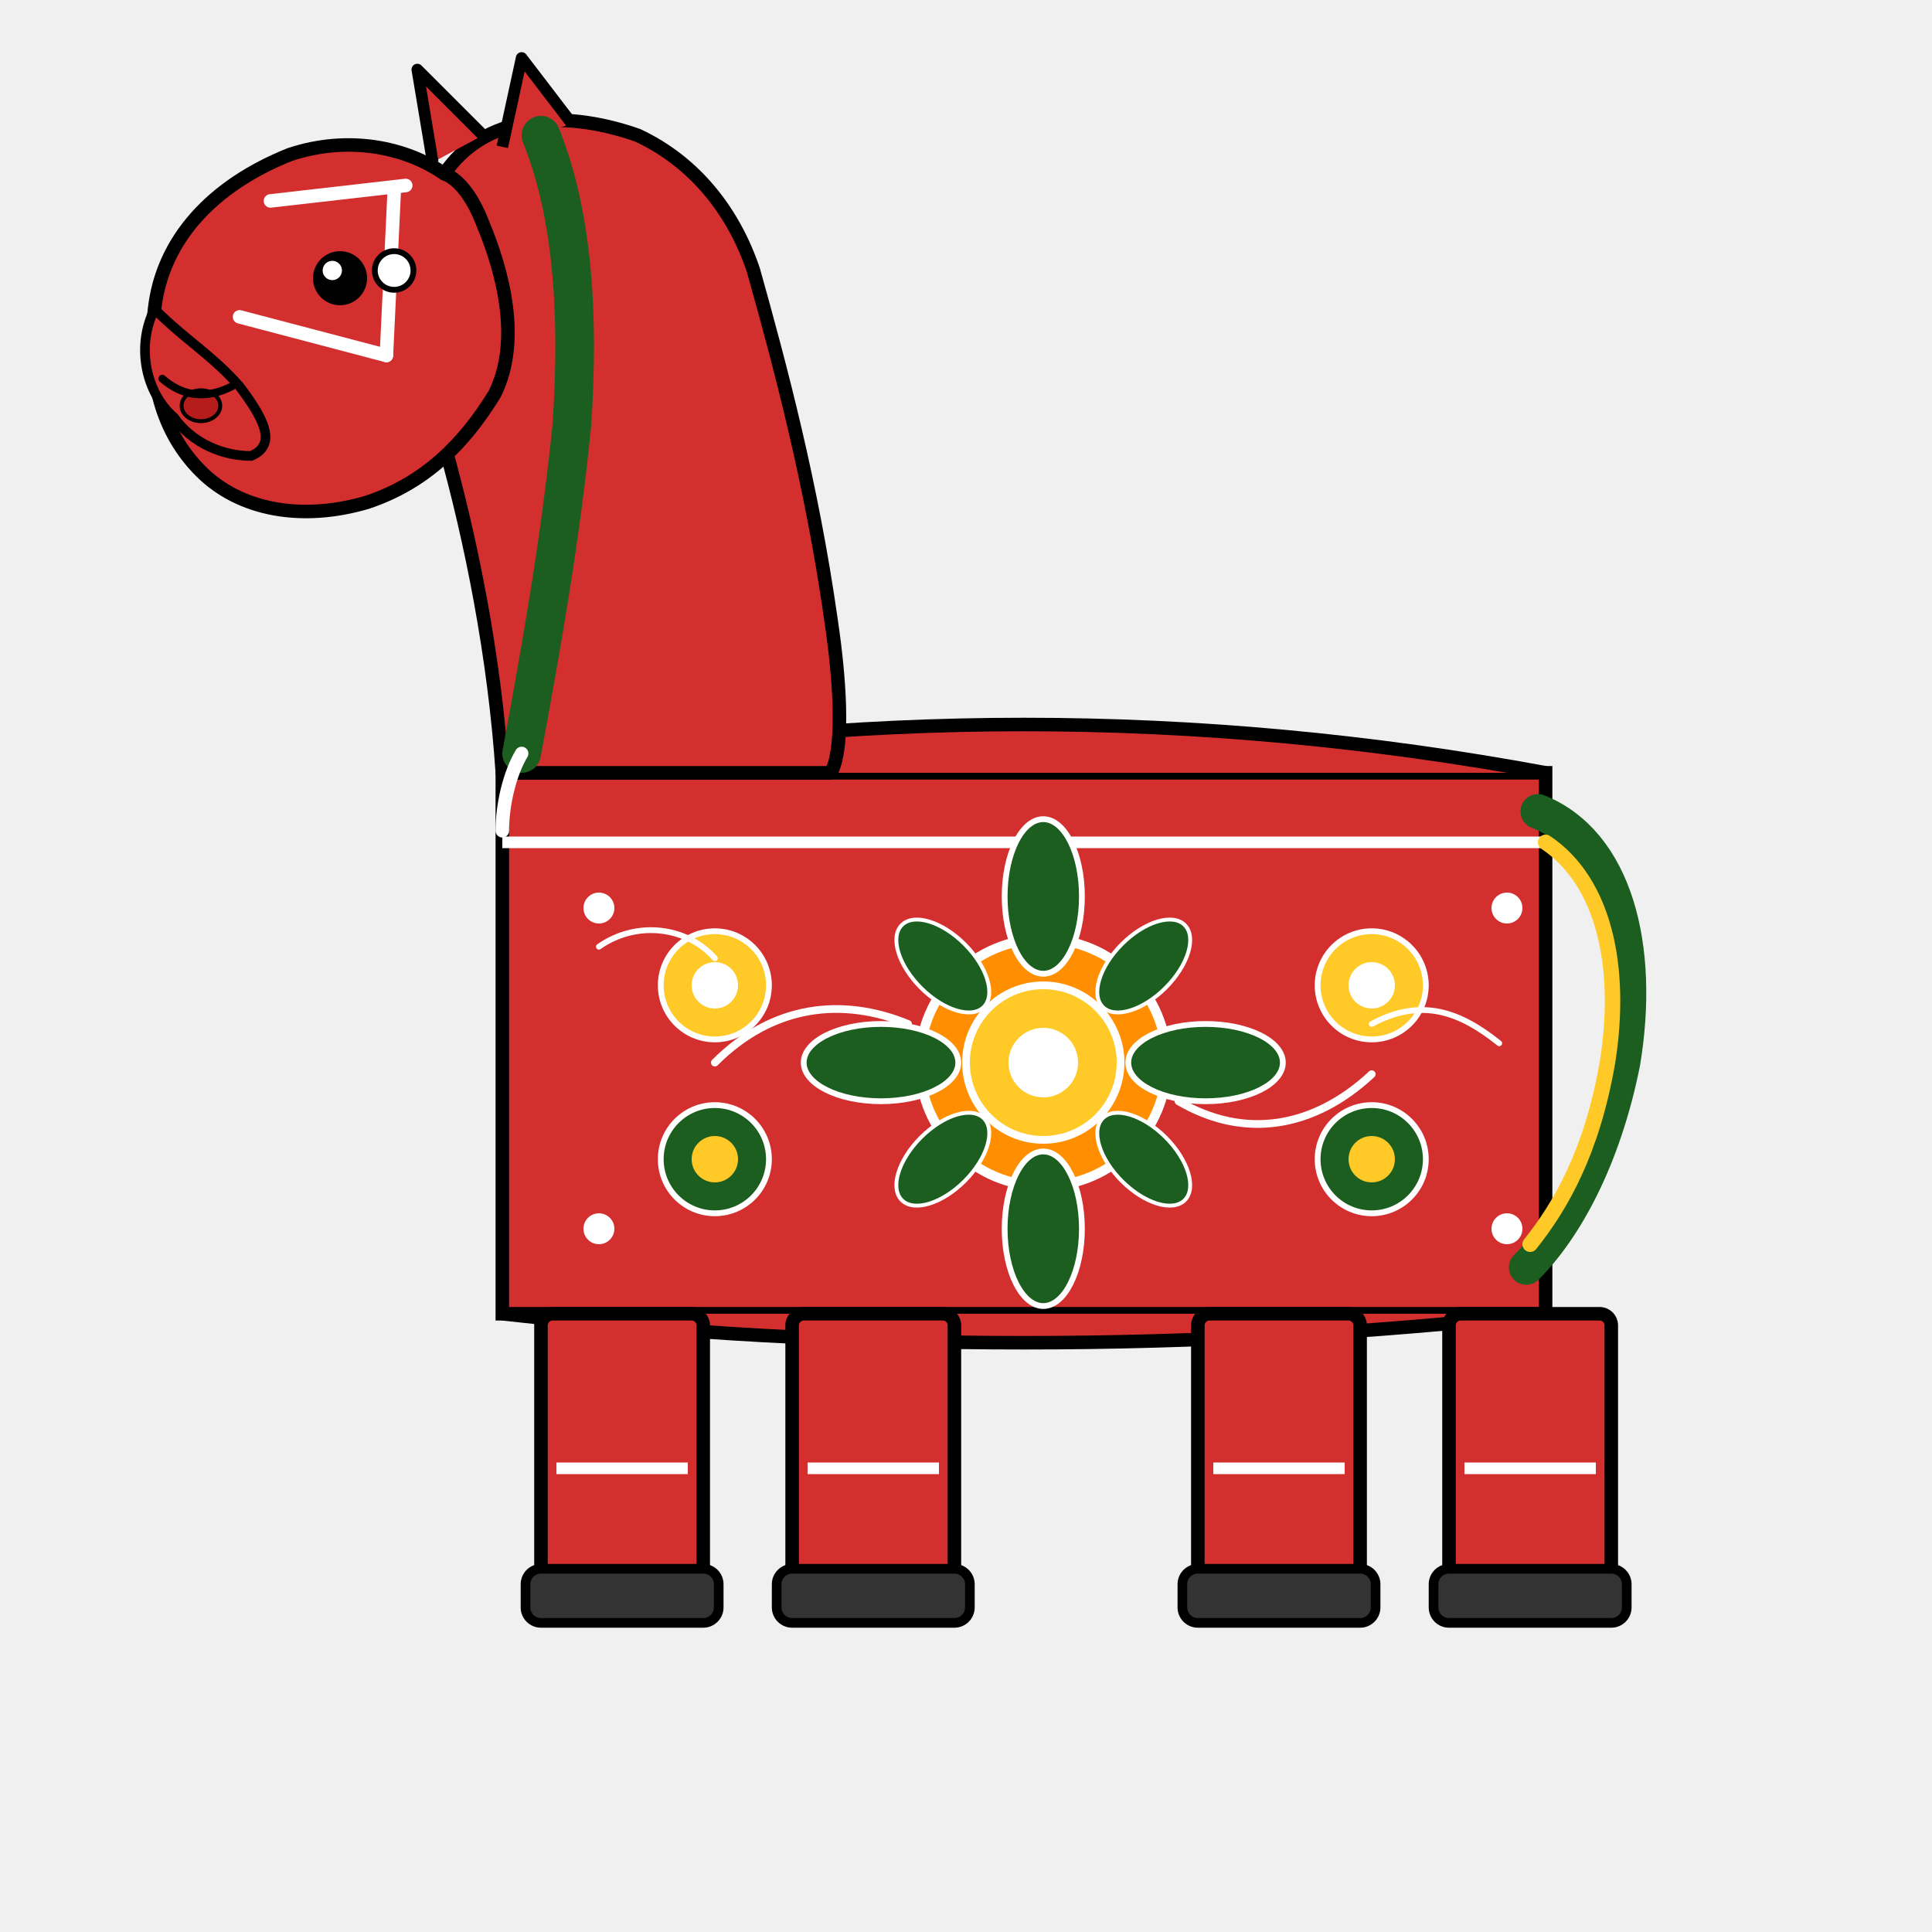
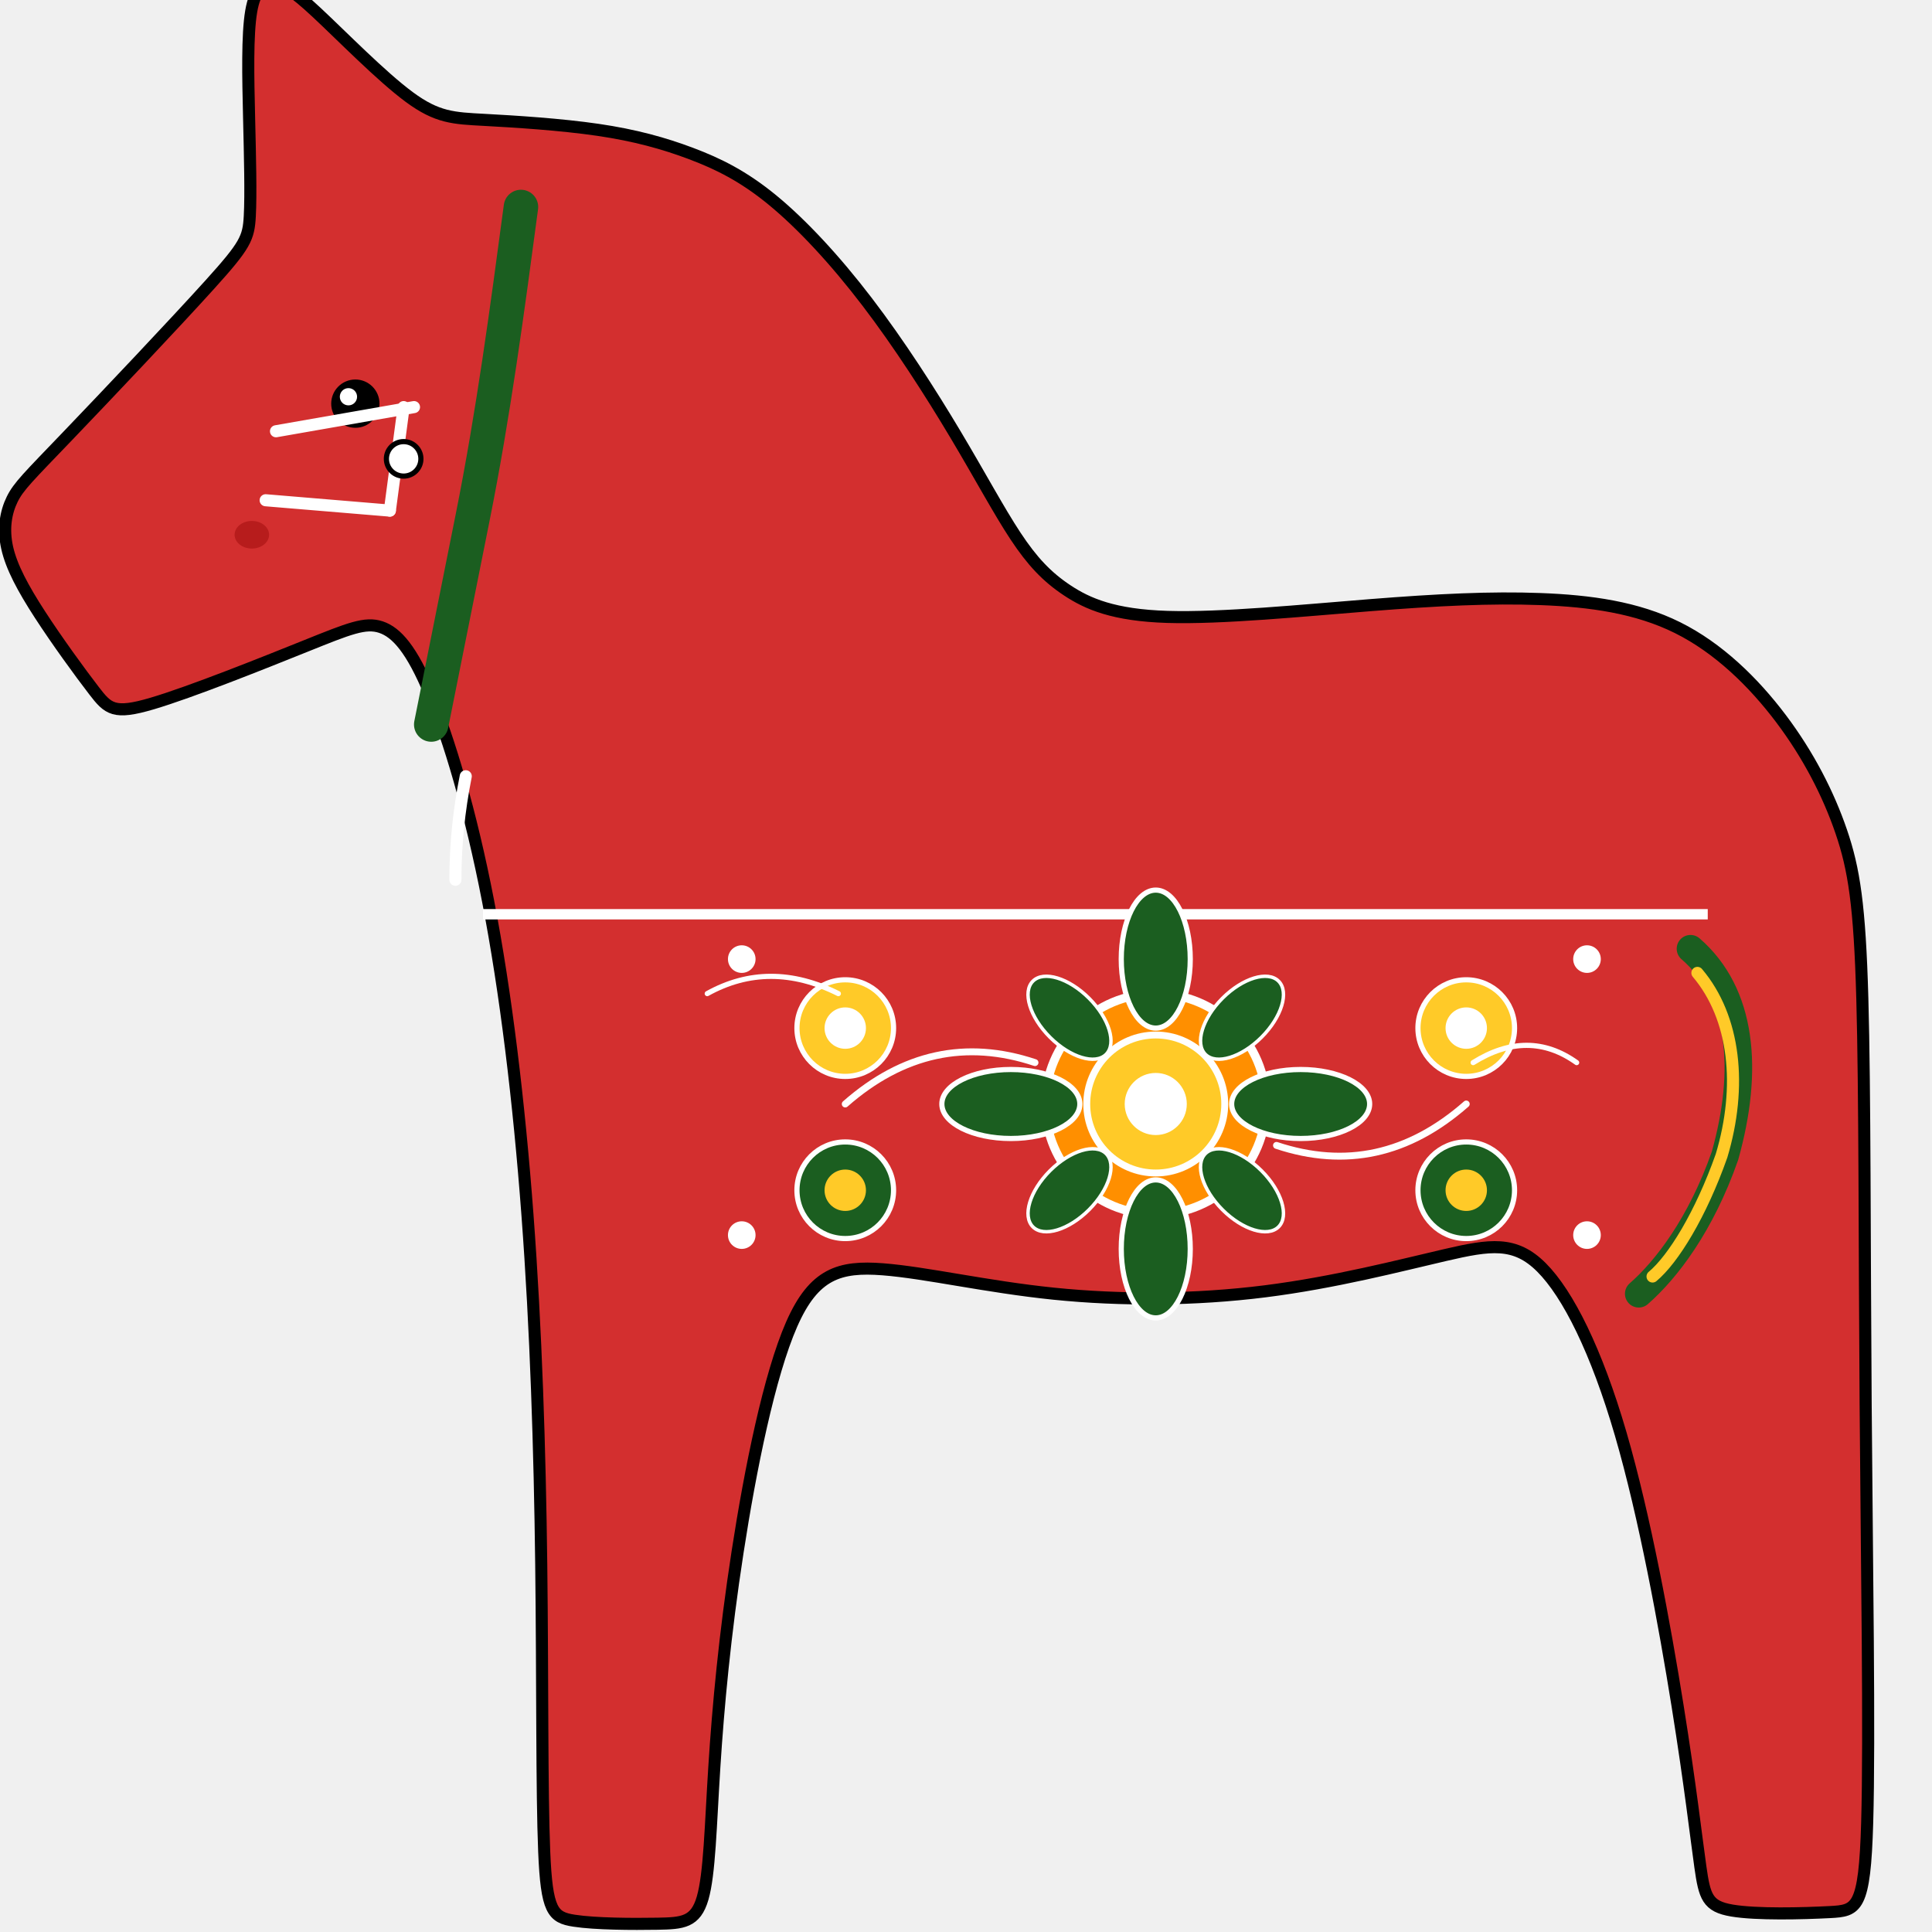
- <svg xmlns="http://www.w3.org/2000/svg" viewBox="0 0 500 500" width="500" height="500">
-   <path d="M130 200 L400 200 L400 340 L130 340 Z" fill="#D32F2F" stroke="#000" stroke-width="3.5" />
-   <path d="M130 200 Q265 175 400 200" fill="#D32F2F" stroke="#000" stroke-width="3.5" />
-   <path d="M130 340 Q265 355 400 340" fill="#D32F2F" stroke="#000" stroke-width="3.5" />
-   <path d="     M130 200     C128 170 122 140 115 115     C108 85 105 60 115 45     C125 30 145 28 165 35     C180 42 190 55 195 70     C202 95 210 125 215 160     C218 180 218 195 215 200     Z   " fill="#D32F2F" stroke="#000" stroke-width="3.5" stroke-linejoin="round" />
-   <path d="     M115 45     C105 38 90 35 75 40     C55 48 42 62 40 80     C38 98 42 112 52 122     C62 132 78 135 95 130     C110 125 120 115 128 102     C135 88 130 70 125 58     C122 50 118 46 115 45     Z   " fill="#D32F2F" stroke="#000" stroke-width="3.5" stroke-linejoin="round" />
-   <path d="M40 80 C35 90 38 102 45 108 C50 115 58 118 65 118 C72 115 68 108 62 100 C55 92 48 88 40 80" fill="#D32F2F" stroke="#000" stroke-width="2.5" />
-   <path d="M112 42 L108 18 L125 35" fill="#D32F2F" stroke="#000" stroke-width="3" stroke-linejoin="round" />
-   <path d="M130 38 L135 15 L148 32" fill="#D32F2F" stroke="#000" stroke-width="3" stroke-linejoin="round" />
-   <circle cx="88" cy="72" r="7" fill="#000" />
-   <circle cx="86" cy="70" r="2.5" fill="#FFF" />
-   <ellipse cx="52" cy="105" rx="5" ry="4" fill="#B71C1C" stroke="#000" stroke-width="1" />
-   <path d="M42 98 Q50 105 60 100" fill="none" stroke="#000" stroke-width="2" stroke-linecap="round" />
-   <path d="M70 52 L105 48" fill="none" stroke="#FFF" stroke-width="3.5" stroke-linecap="round" />
-   <path d="M62 82 L100 92" fill="none" stroke="#FFF" stroke-width="3.5" stroke-linecap="round" />
-   <path d="M102 50 L100 92" fill="none" stroke="#FFF" stroke-width="3.5" stroke-linecap="round" />
-   <circle cx="102" cy="70" r="5" fill="#FFF" stroke="#000" stroke-width="1.5" />
-   <path d="M140 35 C148 55 150 80 148 110 C145 140 140 168 135 195" fill="none" stroke="#1B5E20" stroke-width="10" stroke-linecap="round" />
-   <rect x="140" y="340" width="42" height="70" rx="3" fill="#D32F2F" stroke="#000" stroke-width="3.5" />
-   <rect x="205" y="340" width="42" height="70" rx="3" fill="#D32F2F" stroke="#000" stroke-width="3.5" />
-   <rect x="310" y="340" width="42" height="70" rx="3" fill="#D32F2F" stroke="#000" stroke-width="3.5" />
-   <rect x="375" y="340" width="42" height="70" rx="3" fill="#D32F2F" stroke="#000" stroke-width="3.5" />
-   <rect x="136" y="406" width="50" height="14" rx="4" fill="#333" stroke="#000" stroke-width="2.5" />
-   <rect x="201" y="406" width="50" height="14" rx="4" fill="#333" stroke="#000" stroke-width="2.5" />
-   <rect x="306" y="406" width="50" height="14" rx="4" fill="#333" stroke="#000" stroke-width="2.5" />
-   <rect x="371" y="406" width="50" height="14" rx="4" fill="#333" stroke="#000" stroke-width="2.5" />
-   <line x1="144" y1="380" x2="178" y2="380" stroke="#FFF" stroke-width="3" />
-   <line x1="209" y1="380" x2="243" y2="380" stroke="#FFF" stroke-width="3" />
-   <line x1="314" y1="380" x2="348" y2="380" stroke="#FFF" stroke-width="3" />
-   <line x1="379" y1="380" x2="413" y2="380" stroke="#FFF" stroke-width="3" />
-   <path d="M135 195 C132 200 130 208 130 215" fill="none" stroke="#FFF" stroke-width="3.5" stroke-linecap="round" />
-   <line x1="130" y1="218" x2="400" y2="218" stroke="#FFF" stroke-width="3" />
-   <circle cx="270" cy="275" r="32" fill="#FF8F00" stroke="#FFF" stroke-width="2.5" />
-   <circle cx="270" cy="275" r="20" fill="#FFCA28" stroke="#FFF" stroke-width="2" />
-   <circle cx="270" cy="275" r="9" fill="#FFF" />
-   <ellipse cx="270" cy="232" rx="10" ry="20" fill="#1B5E20" stroke="#FFF" stroke-width="1.5" />
-   <ellipse cx="270" cy="318" rx="10" ry="20" fill="#1B5E20" stroke="#FFF" stroke-width="1.5" />
-   <ellipse cx="228" cy="275" rx="20" ry="10" fill="#1B5E20" stroke="#FFF" stroke-width="1.5" />
-   <ellipse cx="312" cy="275" rx="20" ry="10" fill="#1B5E20" stroke="#FFF" stroke-width="1.5" />
-   <ellipse cx="244" cy="250" rx="8" ry="15" fill="#1B5E20" stroke="#FFF" stroke-width="1" transform="rotate(-45 244 250)" />
-   <ellipse cx="296" cy="250" rx="8" ry="15" fill="#1B5E20" stroke="#FFF" stroke-width="1" transform="rotate(45 296 250)" />
-   <ellipse cx="244" cy="300" rx="8" ry="15" fill="#1B5E20" stroke="#FFF" stroke-width="1" transform="rotate(45 244 300)" />
-   <ellipse cx="296" cy="300" rx="8" ry="15" fill="#1B5E20" stroke="#FFF" stroke-width="1" transform="rotate(-45 296 300)" />
-   <circle cx="185" cy="255" r="14" fill="#FFCA28" stroke="#FFF" stroke-width="1.5" />
-   <circle cx="185" cy="255" r="6" fill="#FFF" />
-   <circle cx="355" cy="255" r="14" fill="#FFCA28" stroke="#FFF" stroke-width="1.5" />
-   <circle cx="355" cy="255" r="6" fill="#FFF" />
-   <circle cx="185" cy="300" r="14" fill="#1B5E20" stroke="#FFF" stroke-width="1.5" />
-   <circle cx="185" cy="300" r="6" fill="#FFCA28" />
-   <circle cx="355" cy="300" r="14" fill="#1B5E20" stroke="#FFF" stroke-width="1.5" />
-   <circle cx="355" cy="300" r="6" fill="#FFCA28" />
-   <path d="M185 275 C200 260 218 258 235 265" fill="none" stroke="#FFF" stroke-width="2" stroke-linecap="round" />
-   <path d="M305 285 C322 295 340 292 355 278" fill="none" stroke="#FFF" stroke-width="2" stroke-linecap="round" />
-   <path d="M155 245 C165 238 178 240 185 248" fill="none" stroke="#FFF" stroke-width="1.5" stroke-linecap="round" />
-   <path d="M355 265 C368 258 378 262 388 270" fill="none" stroke="#FFF" stroke-width="1.5" stroke-linecap="round" />
-   <circle cx="155" cy="235" r="4" fill="#FFF" />
-   <circle cx="155" cy="318" r="4" fill="#FFF" />
-   <circle cx="390" cy="235" r="4" fill="#FFF" />
-   <circle cx="390" cy="318" r="4" fill="#FFF" />
-   <path d="M398 210 C418 218 425 245 420 275 C415 300 405 318 395 328" fill="none" stroke="#1B5E20" stroke-width="9" stroke-linecap="round" />
-   <path d="M400 218 C415 228 420 250 416 275 C412 298 404 312 396 322" fill="none" stroke="#FFCA28" stroke-width="4" stroke-linecap="round" />
+ <svg xmlns="http://www.w3.org/2000/svg" viewBox="55 120 520 560" width="500" height="500">
+   <path fill="#D32F2F" stroke="#000" stroke-width="3.5" stroke-linecap="round" stroke-linejoin="round" d="  M401.659,494.299c-20.207,2.543-41.652,2.681-61.173,0.688s-37.117-6.117-49.626-7.08c-12.51-0.962-19.934,1.237-26.395,15.947  c-6.461,14.709-11.96,41.929-15.671,65.985c-3.712,24.058-5.637,44.953-6.736,62.274c-1.1,17.321-1.375,31.068-3.403,38.079  c-2.028,7.012-5.81,7.287-13.063,7.407s-17.975,0.086-24.195-0.877c-6.22-0.962-7.937-2.853-8.657-20.02  c-0.721-17.166-0.447-49.609-0.859-83.152c-0.412-33.543-1.512-68.186-3.986-101.315c-2.475-33.131-6.324-64.749-11.41-91.006  s-11.41-47.152-16.771-60.074s-9.76-17.872-14.297-19.384s-9.21,0.412-21.858,5.499c-12.647,5.086-33.268,13.335-44.403,16.634  s-12.785,1.649-16.909-3.712s-10.723-14.434-15.672-22.064c-4.949-7.629-8.249-13.815-9.486-19.314  c-1.237-5.499-0.413-10.31,1.443-14.09c1.856-3.781,4.743-6.53,16.015-18.284c11.273-11.754,30.931-32.512,41.241-43.922  c10.311-11.41,11.273-13.472,11.616-19.864c0.344-6.393,0.069-17.115-0.206-28.663c-0.275-11.547-0.55-23.92,0.619-30.725  c1.168-6.805,3.78-8.042,6.461-7.905c2.681,0.137,5.43,1.65,12.579,8.317s18.696,18.489,26.807,24.47  c8.111,5.98,12.785,6.117,21.72,6.598c8.936,0.481,22.133,1.306,32.925,2.887c10.791,1.581,19.177,3.918,27.013,6.874  s15.122,6.53,23.576,13.472c8.455,6.942,18.078,17.252,27.426,29.487c9.348,12.234,18.421,26.395,25.638,38.492  c7.217,12.097,12.578,22.132,17.39,29.418c4.812,7.286,9.073,11.822,14.984,15.74c5.911,3.917,13.472,7.217,29.074,7.698  c15.604,0.481,39.249-1.856,58.774-3.406c19.525-1.55,34.932-2.313,49.365-1.763c14.435,0.55,27.897,2.413,39.716,8.293  c11.817,5.881,21.99,15.778,29.964,26.364c7.973,10.585,13.747,21.858,17.459,32.718s5.36,21.308,6.117,48.39  c0.756,27.082,0.618,70.798,0.961,117.478c0.344,46.679,1.169,96.322,0.447,121.385s-2.99,25.543-10.827,25.955  c-7.835,0.412-21.238,0.757-28.353-0.446c-7.114-1.202-7.938-3.952-9.176-12.689c-1.237-8.738-2.887-23.464-6.599-46.636  s-9.485-54.79-16.496-78.848s-15.26-40.554-22.958-48.252s-14.847-6.599-27.906-3.574  C440.838,486.808,421.867,491.756,401.659,494.299z" />
+   <circle cx="138" cy="237" r="7" fill="#000" />
+   <circle cx="136" cy="235" r="2.5" fill="#FFF" />
+   <ellipse cx="108" cy="275" rx="5" ry="4" fill="#B71C1C" />
+   <path d="M115 245 L155 238" fill="none" stroke="#FFF" stroke-width="3.5" stroke-linecap="round" />
+   <path d="M112 265 L148 268" fill="none" stroke="#FFF" stroke-width="3.5" stroke-linecap="round" />
+   <path d="M152 238 L148 268" fill="none" stroke="#FFF" stroke-width="3.5" stroke-linecap="round" />
+   <circle cx="152" cy="253" r="5" fill="#FFF" stroke="#000" stroke-width="1.5" />
+   <path d="M186 180 C182 210 178 240 172 270 C168 290 164 310 160 330" fill="none" stroke="#1B5E20" stroke-width="10" stroke-linecap="round" />
+   <path d="M170 345 C168 355 167 365 167 375" fill="none" stroke="#FFF" stroke-width="3.5" stroke-linecap="round" />
+   <line x1="175" y1="385" x2="530" y2="385" stroke="#FFF" stroke-width="3" />
+   <circle cx="370" cy="440" r="32" fill="#FF8F00" stroke="#FFF" stroke-width="2.5" />
+   <circle cx="370" cy="440" r="20" fill="#FFCA28" stroke="#FFF" stroke-width="2" />
+   <circle cx="370" cy="440" r="9" fill="#FFF" />
+   <ellipse cx="370" cy="398" rx="10" ry="20" fill="#1B5E20" stroke="#FFF" stroke-width="1.5" />
+   <ellipse cx="370" cy="482" rx="10" ry="20" fill="#1B5E20" stroke="#FFF" stroke-width="1.5" />
+   <ellipse cx="328" cy="440" rx="20" ry="10" fill="#1B5E20" stroke="#FFF" stroke-width="1.5" />
+   <ellipse cx="412" cy="440" rx="20" ry="10" fill="#1B5E20" stroke="#FFF" stroke-width="1.5" />
+   <ellipse cx="345" cy="415" rx="8" ry="15" fill="#1B5E20" stroke="#FFF" stroke-width="1" transform="rotate(-45 345 415)" />
+   <ellipse cx="395" cy="415" rx="8" ry="15" fill="#1B5E20" stroke="#FFF" stroke-width="1" transform="rotate(45 395 415)" />
+   <ellipse cx="345" cy="465" rx="8" ry="15" fill="#1B5E20" stroke="#FFF" stroke-width="1" transform="rotate(45 345 465)" />
+   <ellipse cx="395" cy="465" rx="8" ry="15" fill="#1B5E20" stroke="#FFF" stroke-width="1" transform="rotate(-45 395 465)" />
+   <circle cx="280" cy="418" r="14" fill="#FFCA28" stroke="#FFF" stroke-width="1.5" />
+   <circle cx="280" cy="418" r="6" fill="#FFF" />
+   <circle cx="460" cy="418" r="14" fill="#FFCA28" stroke="#FFF" stroke-width="1.5" />
+   <circle cx="460" cy="418" r="6" fill="#FFF" />
+   <circle cx="280" cy="465" r="14" fill="#1B5E20" stroke="#FFF" stroke-width="1.5" />
+   <circle cx="280" cy="465" r="6" fill="#FFCA28" />
+   <circle cx="460" cy="465" r="14" fill="#1B5E20" stroke="#FFF" stroke-width="1.5" />
+   <circle cx="460" cy="465" r="6" fill="#FFCA28" />
+   <path d="M280 440 Q305 418 335 428" fill="none" stroke="#FFF" stroke-width="2" stroke-linecap="round" />
+   <path d="M405 452 Q435 462 460 440" fill="none" stroke="#FFF" stroke-width="2" stroke-linecap="round" />
+   <path d="M240 408 Q258 398 278 408" fill="none" stroke="#FFF" stroke-width="1.5" stroke-linecap="round" />
+   <path d="M462 428 Q478 418 492 428" fill="none" stroke="#FFF" stroke-width="1.5" stroke-linecap="round" />
+   <circle cx="250" cy="398" r="4" fill="#FFF" />
+   <circle cx="250" cy="478" r="4" fill="#FFF" />
+   <circle cx="495" cy="398" r="4" fill="#FFF" />
+   <circle cx="495" cy="478" r="4" fill="#FFF" />
+   <path d="M525 395 C540 408 542 430 535 455 C528 475 518 488 510 495" fill="none" stroke="#1B5E20" stroke-width="8" stroke-linecap="round" />
+   <path d="M527 402 C538 415 540 435 534 455 C528 472 520 485 514 490" fill="none" stroke="#FFCA28" stroke-width="3.5" stroke-linecap="round" />
</svg>
